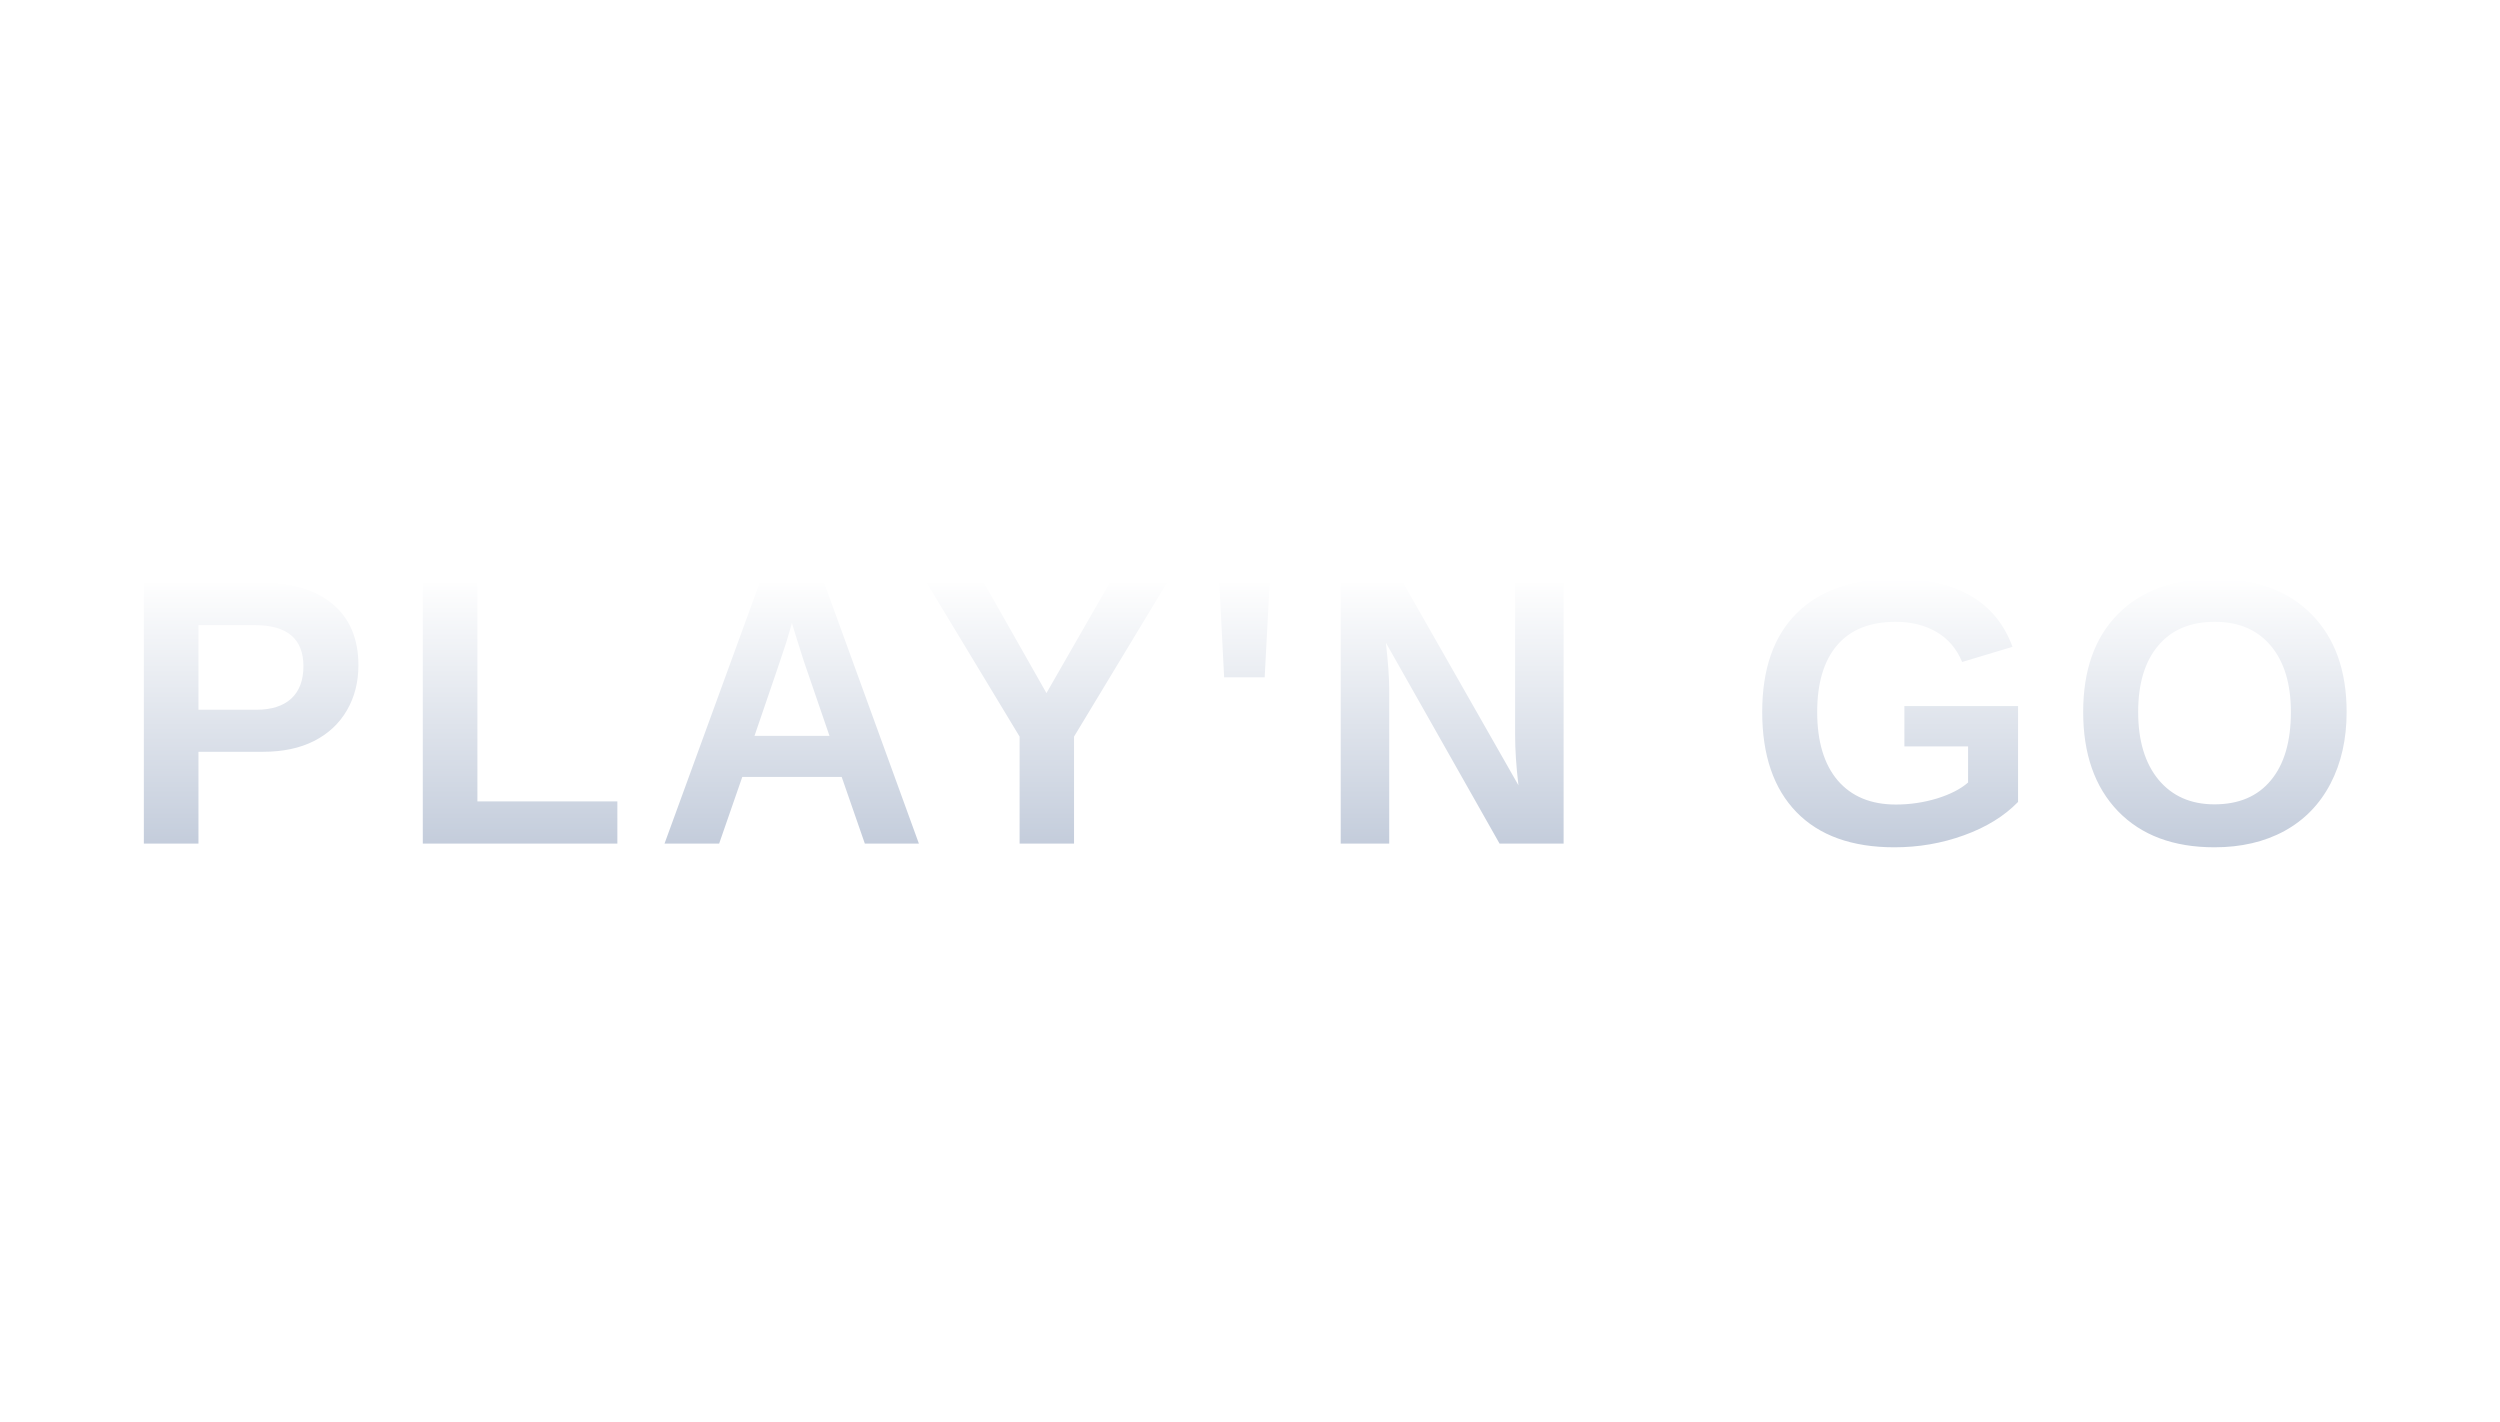
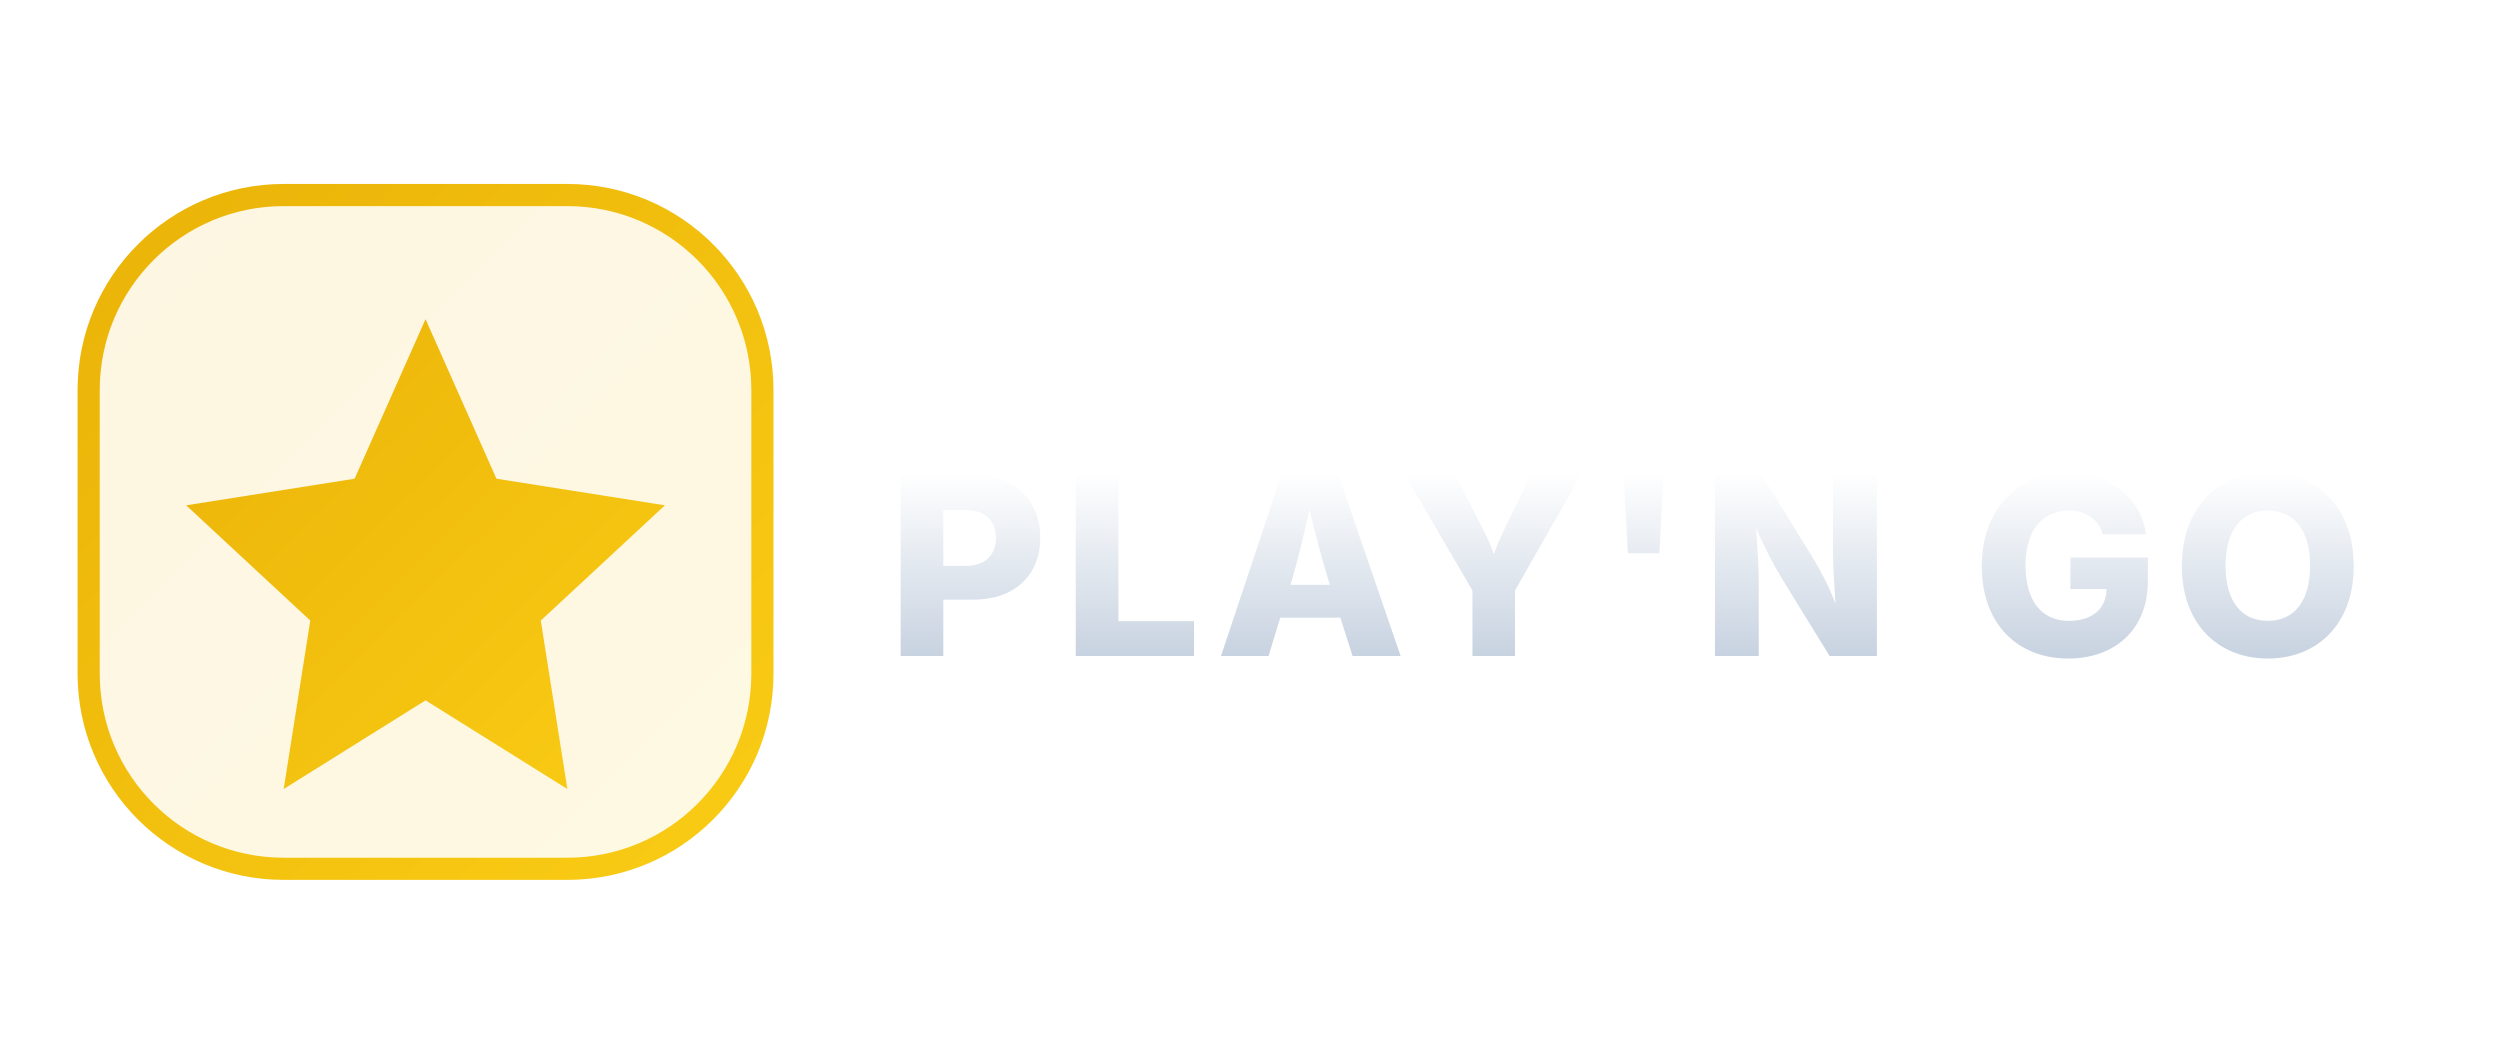
- <svg xmlns="http://www.w3.org/2000/svg" viewBox="0 0 211 120" role="img" aria-label="PLAY'N GO">
+ <svg xmlns="http://www.w3.org/2000/svg" viewBox="0 0 282 120" role="img" aria-label="PLAY'N GO">
  <defs>
-     <linearGradient id="w" x1="0" y1="0" x2="0" y2="1">
+     <linearGradient id="g" x1="0" y1="0" x2="1" y2="1">
+       <stop offset="0" stop-color="#eab308" />
+       <stop offset="1" stop-color="#facc15" />
+     </linearGradient>
+     <linearGradient id="t" x1="0" y1="0" x2="0" y2="1">
      <stop offset="0" stop-color="#ffffff" />
-       <stop offset="1" stop-color="#c3ccdb" />
+       <stop offset="1" stop-color="#c7d2e0" />
    </linearGradient>
  </defs>
-   <text x="10" y="71.2" font-family="'Plus Jakarta Sans','Segoe UI',Arial,Helvetica,sans-serif" font-size="32" font-weight="800" letter-spacing="2.2" fill="url(#w)">PLAY'N GO</text>
+   <rect x="10" y="22" width="76" height="76" rx="22" fill="url(#g)" opacity="0.12" />
+   <rect x="10" y="22" width="76" height="76" rx="22" fill="none" stroke="url(#g)" stroke-width="2.5" />
+   <path d="M48 36 L56 54 L75 57 L61 70 L64 89 L48 79 L32 89 L35 70 L21 57 L40 54 Z" fill="url(#g)" />
+   <text x="100" y="74" font-family="'Inter','Segoe UI',Arial,Helvetica,sans-serif" font-size="28" font-weight="800" letter-spacing="1.5" fill="url(#t)">PLAY'N GO</text>
</svg>
